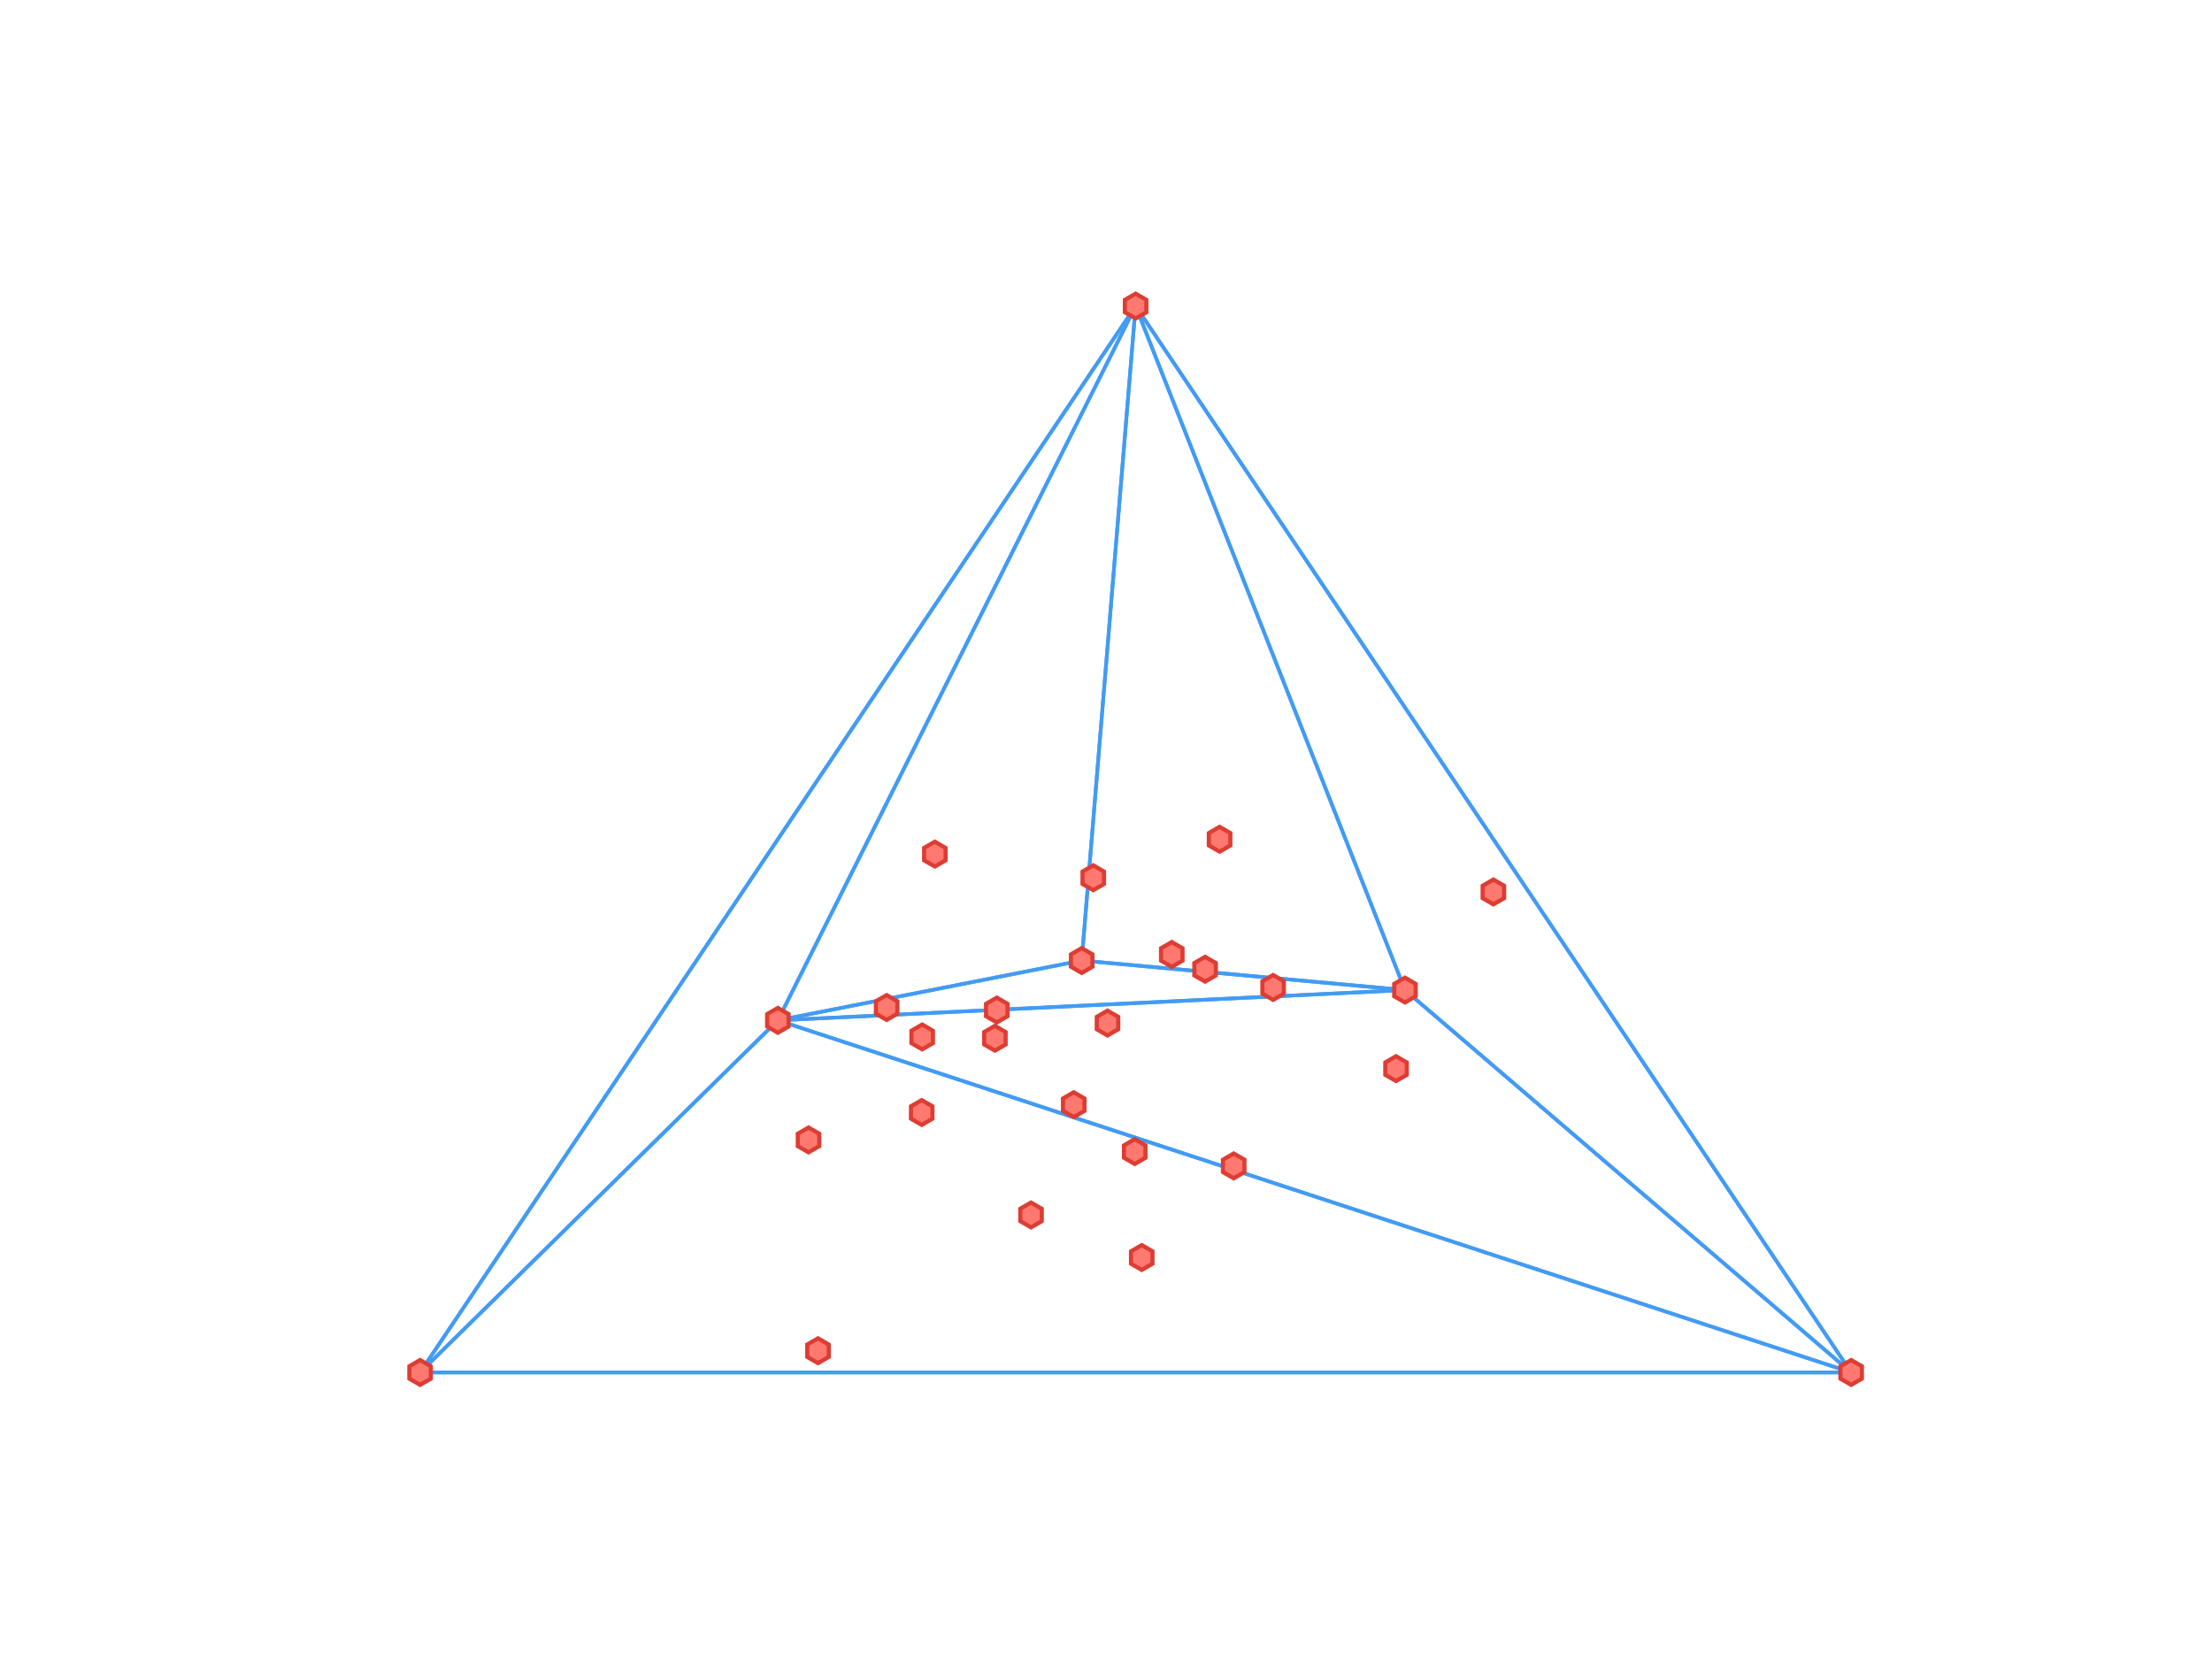
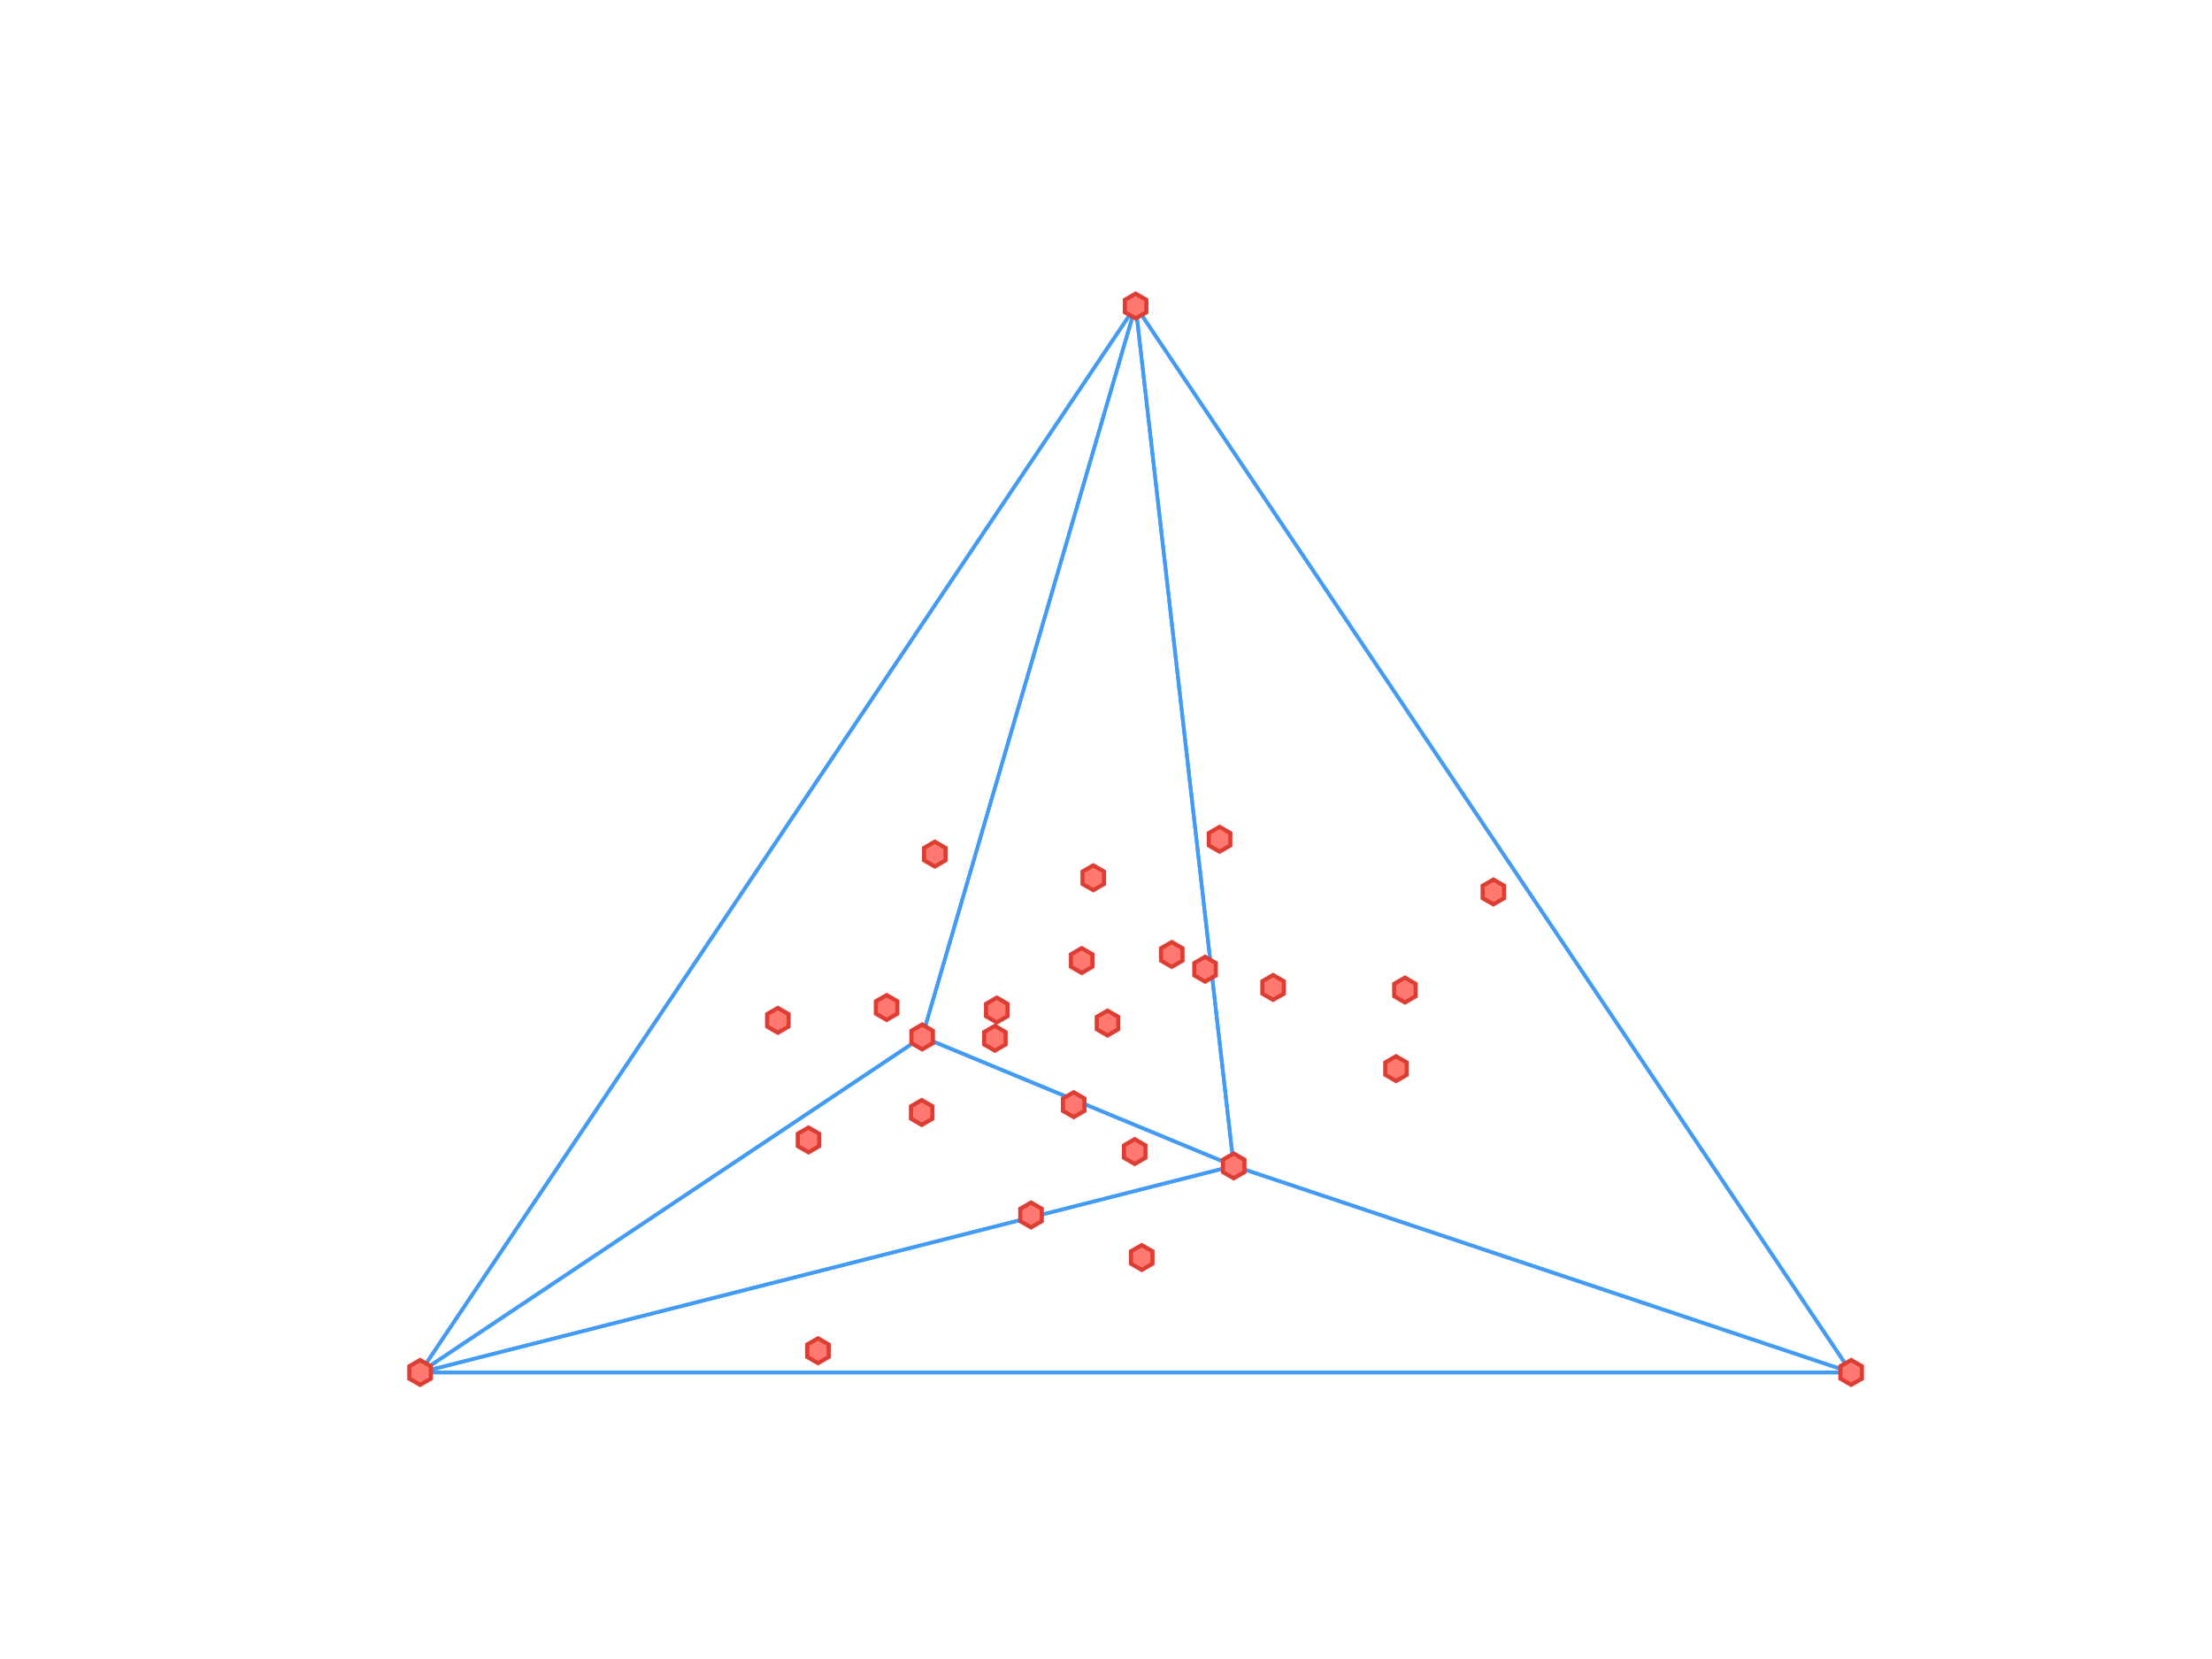
<svg xmlns="http://www.w3.org/2000/svg" xmlns:xlink="http://www.w3.org/1999/xlink" height="345pt" version="1.1" viewBox="0 0 460 345" width="460pt">
  <defs>
    <style type="text/css">
*{stroke-linecap:butt;stroke-linejoin:round;}
  </style>
  </defs>
  <g id="figure_1">
    <g id="patch_1">
      <path d="M 0 345.6  L 460.8 345.6  L 460.8 0  L 0 0  z " style="fill:#ffffff;" />
    </g>
    <g id="axes_1">
      <g id="LineCollection_1">
-         <path clip-path="url(#p1ca02094e2)" d="M 292.169 205.889  L 384.96 285.408  " style="fill:none;stroke:#429bf4;stroke-width:0.75;" />
-         <path clip-path="url(#p1ca02094e2)" d="M 292.169 205.889  L 236.16 63.648  " style="fill:none;stroke:#429bf4;stroke-width:0.75;" />
-         <path clip-path="url(#p1ca02094e2)" d="M 292.169 205.889  L 224.945 199.749  " style="fill:none;stroke:#429bf4;stroke-width:0.75;" />
-         <path clip-path="url(#p1ca02094e2)" d="M 292.169 205.889  L 161.76 212.184  " style="fill:none;stroke:#429bf4;stroke-width:0.75;" />
-         <path clip-path="url(#p1ca02094e2)" d="M 224.945 199.749  L 236.16 63.648  " style="fill:none;stroke:#429bf4;stroke-width:0.75;" />
-         <path clip-path="url(#p1ca02094e2)" d="M 224.945 199.749  L 292.169 205.889  " style="fill:none;stroke:#429bf4;stroke-width:0.75;" />
-         <path clip-path="url(#p1ca02094e2)" d="M 224.945 199.749  L 161.76 212.184  " style="fill:none;stroke:#429bf4;stroke-width:0.75;" />
-         <path clip-path="url(#p1ca02094e2)" d="M 161.76 212.184  L 384.96 285.408  " style="fill:none;stroke:#429bf4;stroke-width:0.75;" />
-         <path clip-path="url(#p1ca02094e2)" d="M 161.76 212.184  L 236.16 63.648  " style="fill:none;stroke:#429bf4;stroke-width:0.75;" />
-         <path clip-path="url(#p1ca02094e2)" d="M 161.76 212.184  L 292.169 205.889  " style="fill:none;stroke:#429bf4;stroke-width:0.75;" />
-         <path clip-path="url(#p1ca02094e2)" d="M 161.76 212.184  L 224.945 199.749  " style="fill:none;stroke:#429bf4;stroke-width:0.75;" />
-         <path clip-path="url(#p1ca02094e2)" d="M 161.76 212.184  L 87.36 285.408  " style="fill:none;stroke:#429bf4;stroke-width:0.75;" />
-         <path clip-path="url(#p1ca02094e2)" d="M 87.36 285.408  L 384.96 285.408  " style="fill:none;stroke:#429bf4;stroke-width:0.75;" />
-         <path clip-path="url(#p1ca02094e2)" d="M 87.36 285.408  L 236.16 63.648  " style="fill:none;stroke:#429bf4;stroke-width:0.75;" />
-         <path clip-path="url(#p1ca02094e2)" d="M 87.36 285.408  L 161.76 212.184  " style="fill:none;stroke:#429bf4;stroke-width:0.75;" />
-         <path clip-path="url(#p1ca02094e2)" d="M 384.96 285.408  L 236.16 63.648  " style="fill:none;stroke:#429bf4;stroke-width:0.75;" />
-         <path clip-path="url(#p1ca02094e2)" d="M 384.96 285.408  L 292.169 205.889  " style="fill:none;stroke:#429bf4;stroke-width:0.75;" />
-         <path clip-path="url(#p1ca02094e2)" d="M 384.96 285.408  L 161.76 212.184  " style="fill:none;stroke:#429bf4;stroke-width:0.75;" />
-         <path clip-path="url(#p1ca02094e2)" d="M 384.96 285.408  L 87.36 285.408  " style="fill:none;stroke:#429bf4;stroke-width:0.75;" />
-         <path clip-path="url(#p1ca02094e2)" d="M 236.16 63.648  L 384.96 285.408  " style="fill:none;stroke:#429bf4;stroke-width:0.75;" />
-         <path clip-path="url(#p1ca02094e2)" d="M 236.16 63.648  L 292.169 205.889  " style="fill:none;stroke:#429bf4;stroke-width:0.75;" />
-         <path clip-path="url(#p1ca02094e2)" d="M 236.16 63.648  L 224.945 199.749  " style="fill:none;stroke:#429bf4;stroke-width:0.75;" />
-         <path clip-path="url(#p1ca02094e2)" d="M 236.16 63.648  L 161.76 212.184  " style="fill:none;stroke:#429bf4;stroke-width:0.75;" />
-         <path clip-path="url(#p1ca02094e2)" d="M 236.16 63.648  L 87.36 285.408  " style="fill:none;stroke:#429bf4;stroke-width:0.75;" />
+         <path clip-path="url(#pc40c82ae9f)" d="M 256.557 242.456  L 87.36 285.408  " style="fill:none;stroke:#429bf4;stroke-width:0.75;" />
+         <path clip-path="url(#pc40c82ae9f)" d="M 256.557 242.456  L 384.96 285.408  " style="fill:none;stroke:#429bf4;stroke-width:0.75;" />
+         <path clip-path="url(#pc40c82ae9f)" d="M 256.557 242.456  L 236.16 63.648  " style="fill:none;stroke:#429bf4;stroke-width:0.75;" />
+         <path clip-path="url(#pc40c82ae9f)" d="M 256.557 242.456  L 191.773 215.64  " style="fill:none;stroke:#429bf4;stroke-width:0.75;" />
+         <path clip-path="url(#pc40c82ae9f)" d="M 191.773 215.64  L 87.36 285.408  " style="fill:none;stroke:#429bf4;stroke-width:0.75;" />
+         <path clip-path="url(#pc40c82ae9f)" d="M 191.773 215.64  L 236.16 63.648  " style="fill:none;stroke:#429bf4;stroke-width:0.75;" />
+         <path clip-path="url(#pc40c82ae9f)" d="M 191.773 215.64  L 256.557 242.456  " style="fill:none;stroke:#429bf4;stroke-width:0.75;" />
+         <path clip-path="url(#pc40c82ae9f)" d="M 87.36 285.408  L 384.96 285.408  " style="fill:none;stroke:#429bf4;stroke-width:0.75;" />
+         <path clip-path="url(#pc40c82ae9f)" d="M 87.36 285.408  L 236.16 63.648  " style="fill:none;stroke:#429bf4;stroke-width:0.75;" />
+         <path clip-path="url(#pc40c82ae9f)" d="M 87.36 285.408  L 191.773 215.64  " style="fill:none;stroke:#429bf4;stroke-width:0.75;" />
+         <path clip-path="url(#pc40c82ae9f)" d="M 87.36 285.408  L 256.557 242.456  " style="fill:none;stroke:#429bf4;stroke-width:0.75;" />
+         <path clip-path="url(#pc40c82ae9f)" d="M 384.96 285.408  L 87.36 285.408  " style="fill:none;stroke:#429bf4;stroke-width:0.75;" />
+         <path clip-path="url(#pc40c82ae9f)" d="M 384.96 285.408  L 236.16 63.648  " style="fill:none;stroke:#429bf4;stroke-width:0.75;" />
+         <path clip-path="url(#pc40c82ae9f)" d="M 384.96 285.408  L 256.557 242.456  " style="fill:none;stroke:#429bf4;stroke-width:0.75;" />
+         <path clip-path="url(#pc40c82ae9f)" d="M 236.16 63.648  L 87.36 285.408  " style="fill:none;stroke:#429bf4;stroke-width:0.75;" />
+         <path clip-path="url(#pc40c82ae9f)" d="M 236.16 63.648  L 384.96 285.408  " style="fill:none;stroke:#429bf4;stroke-width:0.75;" />
+         <path clip-path="url(#pc40c82ae9f)" d="M 236.16 63.648  L 191.773 215.64  " style="fill:none;stroke:#429bf4;stroke-width:0.75;" />
+         <path clip-path="url(#pc40c82ae9f)" d="M 236.16 63.648  L 256.557 242.456  " style="fill:none;stroke:#429bf4;stroke-width:0.75;" />
      </g>
      <g id="line2d_1">
        <defs>
-           <path d="M 0 -2.5  L -2.165 -1.25  L -2.165 1.25  L -0 2.5  L 2.165 1.25  L 2.165 -1.25  z " id="ma34e182b3a" style="stroke:#dd3d33;stroke-linejoin:miter;" />
+           <path d="M 0 -2.5  L -2.165 -1.25  L -2.165 1.25  L -0 2.5  L 2.165 1.25  L 2.165 -1.25  z " id="m52bbab4f8c" style="stroke:#dd3d33;stroke-linejoin:miter;" />
        </defs>
-         <g clip-path="url(#p1ca02094e2)">
-           <use style="fill:#dd3d33;stroke:#dd3d33;stroke-linejoin:miter;" x="250.606" xlink:href="#ma34e182b3a" y="201.555" />
-           <use style="fill:#dd3d33;stroke:#dd3d33;stroke-linejoin:miter;" x="235.971" xlink:href="#ma34e182b3a" y="239.476" />
-           <use style="fill:#dd3d33;stroke:#dd3d33;stroke-linejoin:miter;" x="256.557" xlink:href="#ma34e182b3a" y="242.456" />
-           <use style="fill:#dd3d33;stroke:#dd3d33;stroke-linejoin:miter;" x="264.753" xlink:href="#ma34e182b3a" y="205.347" />
-           <use style="fill:#dd3d33;stroke:#dd3d33;stroke-linejoin:miter;" x="292.169" xlink:href="#ma34e182b3a" y="205.889" />
-           <use style="fill:#dd3d33;stroke:#dd3d33;stroke-linejoin:miter;" x="243.678" xlink:href="#ma34e182b3a" y="198.485" />
-           <use style="fill:#dd3d33;stroke:#dd3d33;stroke-linejoin:miter;" x="206.895" xlink:href="#ma34e182b3a" y="215.911" />
-           <use style="fill:#dd3d33;stroke:#dd3d33;stroke-linejoin:miter;" x="230.312" xlink:href="#ma34e182b3a" y="212.751" />
-           <use style="fill:#dd3d33;stroke:#dd3d33;stroke-linejoin:miter;" x="223.287" xlink:href="#ma34e182b3a" y="229.725" />
-           <use style="fill:#dd3d33;stroke:#dd3d33;stroke-linejoin:miter;" x="214.408" xlink:href="#ma34e182b3a" y="252.659" />
-           <use style="fill:#dd3d33;stroke:#dd3d33;stroke-linejoin:miter;" x="191.675" xlink:href="#ma34e182b3a" y="231.35" />
-           <use style="fill:#dd3d33;stroke:#dd3d33;stroke-linejoin:miter;" x="224.945" xlink:href="#ma34e182b3a" y="199.749" />
-           <use style="fill:#dd3d33;stroke:#dd3d33;stroke-linejoin:miter;" x="253.621" xlink:href="#ma34e182b3a" y="174.528" />
-           <use style="fill:#dd3d33;stroke:#dd3d33;stroke-linejoin:miter;" x="194.405" xlink:href="#ma34e182b3a" y="177.619" />
-           <use style="fill:#dd3d33;stroke:#dd3d33;stroke-linejoin:miter;" x="184.384" xlink:href="#ma34e182b3a" y="209.515" />
-           <use style="fill:#dd3d33;stroke:#dd3d33;stroke-linejoin:miter;" x="227.353" xlink:href="#ma34e182b3a" y="182.537" />
-           <use style="fill:#dd3d33;stroke:#dd3d33;stroke-linejoin:miter;" x="237.434" xlink:href="#ma34e182b3a" y="261.507" />
-           <use style="fill:#dd3d33;stroke:#dd3d33;stroke-linejoin:miter;" x="170.111" xlink:href="#ma34e182b3a" y="280.894" />
-           <use style="fill:#dd3d33;stroke:#dd3d33;stroke-linejoin:miter;" x="168.137" xlink:href="#ma34e182b3a" y="237.055" />
-           <use style="fill:#dd3d33;stroke:#dd3d33;stroke-linejoin:miter;" x="310.56" xlink:href="#ma34e182b3a" y="185.488" />
-           <use style="fill:#dd3d33;stroke:#dd3d33;stroke-linejoin:miter;" x="290.316" xlink:href="#ma34e182b3a" y="222.231" />
-           <use style="fill:#dd3d33;stroke:#dd3d33;stroke-linejoin:miter;" x="207.286" xlink:href="#ma34e182b3a" y="210.042" />
-           <use style="fill:#dd3d33;stroke:#dd3d33;stroke-linejoin:miter;" x="191.773" xlink:href="#ma34e182b3a" y="215.64" />
-           <use style="fill:#dd3d33;stroke:#dd3d33;stroke-linejoin:miter;" x="161.76" xlink:href="#ma34e182b3a" y="212.184" />
-           <use style="fill:#dd3d33;stroke:#dd3d33;stroke-linejoin:miter;" x="87.36" xlink:href="#ma34e182b3a" y="285.408" />
-           <use style="fill:#dd3d33;stroke:#dd3d33;stroke-linejoin:miter;" x="384.96" xlink:href="#ma34e182b3a" y="285.408" />
-           <use style="fill:#dd3d33;stroke:#dd3d33;stroke-linejoin:miter;" x="236.16" xlink:href="#ma34e182b3a" y="63.648" />
+         <g clip-path="url(#pc40c82ae9f)">
+           <use style="fill:#dd3d33;stroke:#dd3d33;stroke-linejoin:miter;" x="250.606" xlink:href="#m52bbab4f8c" y="201.555" />
+           <use style="fill:#dd3d33;stroke:#dd3d33;stroke-linejoin:miter;" x="235.971" xlink:href="#m52bbab4f8c" y="239.476" />
+           <use style="fill:#dd3d33;stroke:#dd3d33;stroke-linejoin:miter;" x="256.557" xlink:href="#m52bbab4f8c" y="242.456" />
+           <use style="fill:#dd3d33;stroke:#dd3d33;stroke-linejoin:miter;" x="264.753" xlink:href="#m52bbab4f8c" y="205.347" />
+           <use style="fill:#dd3d33;stroke:#dd3d33;stroke-linejoin:miter;" x="292.169" xlink:href="#m52bbab4f8c" y="205.889" />
+           <use style="fill:#dd3d33;stroke:#dd3d33;stroke-linejoin:miter;" x="243.678" xlink:href="#m52bbab4f8c" y="198.485" />
+           <use style="fill:#dd3d33;stroke:#dd3d33;stroke-linejoin:miter;" x="206.895" xlink:href="#m52bbab4f8c" y="215.911" />
+           <use style="fill:#dd3d33;stroke:#dd3d33;stroke-linejoin:miter;" x="230.312" xlink:href="#m52bbab4f8c" y="212.751" />
+           <use style="fill:#dd3d33;stroke:#dd3d33;stroke-linejoin:miter;" x="223.287" xlink:href="#m52bbab4f8c" y="229.725" />
+           <use style="fill:#dd3d33;stroke:#dd3d33;stroke-linejoin:miter;" x="214.408" xlink:href="#m52bbab4f8c" y="252.659" />
+           <use style="fill:#dd3d33;stroke:#dd3d33;stroke-linejoin:miter;" x="191.675" xlink:href="#m52bbab4f8c" y="231.35" />
+           <use style="fill:#dd3d33;stroke:#dd3d33;stroke-linejoin:miter;" x="224.945" xlink:href="#m52bbab4f8c" y="199.749" />
+           <use style="fill:#dd3d33;stroke:#dd3d33;stroke-linejoin:miter;" x="253.621" xlink:href="#m52bbab4f8c" y="174.528" />
+           <use style="fill:#dd3d33;stroke:#dd3d33;stroke-linejoin:miter;" x="194.405" xlink:href="#m52bbab4f8c" y="177.619" />
+           <use style="fill:#dd3d33;stroke:#dd3d33;stroke-linejoin:miter;" x="184.384" xlink:href="#m52bbab4f8c" y="209.515" />
+           <use style="fill:#dd3d33;stroke:#dd3d33;stroke-linejoin:miter;" x="227.353" xlink:href="#m52bbab4f8c" y="182.537" />
+           <use style="fill:#dd3d33;stroke:#dd3d33;stroke-linejoin:miter;" x="237.434" xlink:href="#m52bbab4f8c" y="261.507" />
+           <use style="fill:#dd3d33;stroke:#dd3d33;stroke-linejoin:miter;" x="170.111" xlink:href="#m52bbab4f8c" y="280.894" />
+           <use style="fill:#dd3d33;stroke:#dd3d33;stroke-linejoin:miter;" x="168.137" xlink:href="#m52bbab4f8c" y="237.055" />
+           <use style="fill:#dd3d33;stroke:#dd3d33;stroke-linejoin:miter;" x="310.56" xlink:href="#m52bbab4f8c" y="185.488" />
+           <use style="fill:#dd3d33;stroke:#dd3d33;stroke-linejoin:miter;" x="290.316" xlink:href="#m52bbab4f8c" y="222.231" />
+           <use style="fill:#dd3d33;stroke:#dd3d33;stroke-linejoin:miter;" x="207.286" xlink:href="#m52bbab4f8c" y="210.042" />
+           <use style="fill:#dd3d33;stroke:#dd3d33;stroke-linejoin:miter;" x="191.773" xlink:href="#m52bbab4f8c" y="215.64" />
+           <use style="fill:#dd3d33;stroke:#dd3d33;stroke-linejoin:miter;" x="161.76" xlink:href="#m52bbab4f8c" y="212.184" />
+           <use style="fill:#dd3d33;stroke:#dd3d33;stroke-linejoin:miter;" x="87.36" xlink:href="#m52bbab4f8c" y="285.408" />
+           <use style="fill:#dd3d33;stroke:#dd3d33;stroke-linejoin:miter;" x="384.96" xlink:href="#m52bbab4f8c" y="285.408" />
+           <use style="fill:#dd3d33;stroke:#dd3d33;stroke-linejoin:miter;" x="236.16" xlink:href="#m52bbab4f8c" y="63.648" />
        </g>
      </g>
      <g id="line2d_2">
        <defs>
-           <path d="M 0 -1.5  L -1.299 -0.75  L -1.299 0.75  L -0 1.5  L 1.299 0.75  L 1.299 -0.75  z " id="m107ca4523f" style="stroke:#ff7970;stroke-linejoin:miter;" />
+           <path d="M 0 -1.5  L -1.299 -0.75  L -1.299 0.75  L -0 1.5  L 1.299 0.75  L 1.299 -0.75  z " id="mb40e204ea6" style="stroke:#ff7970;stroke-linejoin:miter;" />
        </defs>
-         <g clip-path="url(#p1ca02094e2)">
-           <use style="fill:#ff7970;stroke:#ff7970;stroke-linejoin:miter;" x="250.606" xlink:href="#m107ca4523f" y="201.555" />
-           <use style="fill:#ff7970;stroke:#ff7970;stroke-linejoin:miter;" x="235.971" xlink:href="#m107ca4523f" y="239.476" />
-           <use style="fill:#ff7970;stroke:#ff7970;stroke-linejoin:miter;" x="256.557" xlink:href="#m107ca4523f" y="242.456" />
-           <use style="fill:#ff7970;stroke:#ff7970;stroke-linejoin:miter;" x="264.753" xlink:href="#m107ca4523f" y="205.347" />
-           <use style="fill:#ff7970;stroke:#ff7970;stroke-linejoin:miter;" x="292.169" xlink:href="#m107ca4523f" y="205.889" />
-           <use style="fill:#ff7970;stroke:#ff7970;stroke-linejoin:miter;" x="243.678" xlink:href="#m107ca4523f" y="198.485" />
-           <use style="fill:#ff7970;stroke:#ff7970;stroke-linejoin:miter;" x="206.895" xlink:href="#m107ca4523f" y="215.911" />
-           <use style="fill:#ff7970;stroke:#ff7970;stroke-linejoin:miter;" x="230.312" xlink:href="#m107ca4523f" y="212.751" />
-           <use style="fill:#ff7970;stroke:#ff7970;stroke-linejoin:miter;" x="223.287" xlink:href="#m107ca4523f" y="229.725" />
-           <use style="fill:#ff7970;stroke:#ff7970;stroke-linejoin:miter;" x="214.408" xlink:href="#m107ca4523f" y="252.659" />
-           <use style="fill:#ff7970;stroke:#ff7970;stroke-linejoin:miter;" x="191.675" xlink:href="#m107ca4523f" y="231.35" />
-           <use style="fill:#ff7970;stroke:#ff7970;stroke-linejoin:miter;" x="224.945" xlink:href="#m107ca4523f" y="199.749" />
-           <use style="fill:#ff7970;stroke:#ff7970;stroke-linejoin:miter;" x="253.621" xlink:href="#m107ca4523f" y="174.528" />
-           <use style="fill:#ff7970;stroke:#ff7970;stroke-linejoin:miter;" x="194.405" xlink:href="#m107ca4523f" y="177.619" />
-           <use style="fill:#ff7970;stroke:#ff7970;stroke-linejoin:miter;" x="184.384" xlink:href="#m107ca4523f" y="209.515" />
-           <use style="fill:#ff7970;stroke:#ff7970;stroke-linejoin:miter;" x="227.353" xlink:href="#m107ca4523f" y="182.537" />
-           <use style="fill:#ff7970;stroke:#ff7970;stroke-linejoin:miter;" x="237.434" xlink:href="#m107ca4523f" y="261.507" />
-           <use style="fill:#ff7970;stroke:#ff7970;stroke-linejoin:miter;" x="170.111" xlink:href="#m107ca4523f" y="280.894" />
-           <use style="fill:#ff7970;stroke:#ff7970;stroke-linejoin:miter;" x="168.137" xlink:href="#m107ca4523f" y="237.055" />
-           <use style="fill:#ff7970;stroke:#ff7970;stroke-linejoin:miter;" x="310.56" xlink:href="#m107ca4523f" y="185.488" />
-           <use style="fill:#ff7970;stroke:#ff7970;stroke-linejoin:miter;" x="290.316" xlink:href="#m107ca4523f" y="222.231" />
-           <use style="fill:#ff7970;stroke:#ff7970;stroke-linejoin:miter;" x="207.286" xlink:href="#m107ca4523f" y="210.042" />
-           <use style="fill:#ff7970;stroke:#ff7970;stroke-linejoin:miter;" x="191.773" xlink:href="#m107ca4523f" y="215.64" />
-           <use style="fill:#ff7970;stroke:#ff7970;stroke-linejoin:miter;" x="161.76" xlink:href="#m107ca4523f" y="212.184" />
-           <use style="fill:#ff7970;stroke:#ff7970;stroke-linejoin:miter;" x="87.36" xlink:href="#m107ca4523f" y="285.408" />
-           <use style="fill:#ff7970;stroke:#ff7970;stroke-linejoin:miter;" x="384.96" xlink:href="#m107ca4523f" y="285.408" />
-           <use style="fill:#ff7970;stroke:#ff7970;stroke-linejoin:miter;" x="236.16" xlink:href="#m107ca4523f" y="63.648" />
+         <g clip-path="url(#pc40c82ae9f)">
+           <use style="fill:#ff7970;stroke:#ff7970;stroke-linejoin:miter;" x="250.606" xlink:href="#mb40e204ea6" y="201.555" />
+           <use style="fill:#ff7970;stroke:#ff7970;stroke-linejoin:miter;" x="235.971" xlink:href="#mb40e204ea6" y="239.476" />
+           <use style="fill:#ff7970;stroke:#ff7970;stroke-linejoin:miter;" x="256.557" xlink:href="#mb40e204ea6" y="242.456" />
+           <use style="fill:#ff7970;stroke:#ff7970;stroke-linejoin:miter;" x="264.753" xlink:href="#mb40e204ea6" y="205.347" />
+           <use style="fill:#ff7970;stroke:#ff7970;stroke-linejoin:miter;" x="292.169" xlink:href="#mb40e204ea6" y="205.889" />
+           <use style="fill:#ff7970;stroke:#ff7970;stroke-linejoin:miter;" x="243.678" xlink:href="#mb40e204ea6" y="198.485" />
+           <use style="fill:#ff7970;stroke:#ff7970;stroke-linejoin:miter;" x="206.895" xlink:href="#mb40e204ea6" y="215.911" />
+           <use style="fill:#ff7970;stroke:#ff7970;stroke-linejoin:miter;" x="230.312" xlink:href="#mb40e204ea6" y="212.751" />
+           <use style="fill:#ff7970;stroke:#ff7970;stroke-linejoin:miter;" x="223.287" xlink:href="#mb40e204ea6" y="229.725" />
+           <use style="fill:#ff7970;stroke:#ff7970;stroke-linejoin:miter;" x="214.408" xlink:href="#mb40e204ea6" y="252.659" />
+           <use style="fill:#ff7970;stroke:#ff7970;stroke-linejoin:miter;" x="191.675" xlink:href="#mb40e204ea6" y="231.35" />
+           <use style="fill:#ff7970;stroke:#ff7970;stroke-linejoin:miter;" x="224.945" xlink:href="#mb40e204ea6" y="199.749" />
+           <use style="fill:#ff7970;stroke:#ff7970;stroke-linejoin:miter;" x="253.621" xlink:href="#mb40e204ea6" y="174.528" />
+           <use style="fill:#ff7970;stroke:#ff7970;stroke-linejoin:miter;" x="194.405" xlink:href="#mb40e204ea6" y="177.619" />
+           <use style="fill:#ff7970;stroke:#ff7970;stroke-linejoin:miter;" x="184.384" xlink:href="#mb40e204ea6" y="209.515" />
+           <use style="fill:#ff7970;stroke:#ff7970;stroke-linejoin:miter;" x="227.353" xlink:href="#mb40e204ea6" y="182.537" />
+           <use style="fill:#ff7970;stroke:#ff7970;stroke-linejoin:miter;" x="237.434" xlink:href="#mb40e204ea6" y="261.507" />
+           <use style="fill:#ff7970;stroke:#ff7970;stroke-linejoin:miter;" x="170.111" xlink:href="#mb40e204ea6" y="280.894" />
+           <use style="fill:#ff7970;stroke:#ff7970;stroke-linejoin:miter;" x="168.137" xlink:href="#mb40e204ea6" y="237.055" />
+           <use style="fill:#ff7970;stroke:#ff7970;stroke-linejoin:miter;" x="310.56" xlink:href="#mb40e204ea6" y="185.488" />
+           <use style="fill:#ff7970;stroke:#ff7970;stroke-linejoin:miter;" x="290.316" xlink:href="#mb40e204ea6" y="222.231" />
+           <use style="fill:#ff7970;stroke:#ff7970;stroke-linejoin:miter;" x="207.286" xlink:href="#mb40e204ea6" y="210.042" />
+           <use style="fill:#ff7970;stroke:#ff7970;stroke-linejoin:miter;" x="191.773" xlink:href="#mb40e204ea6" y="215.64" />
+           <use style="fill:#ff7970;stroke:#ff7970;stroke-linejoin:miter;" x="161.76" xlink:href="#mb40e204ea6" y="212.184" />
+           <use style="fill:#ff7970;stroke:#ff7970;stroke-linejoin:miter;" x="87.36" xlink:href="#mb40e204ea6" y="285.408" />
+           <use style="fill:#ff7970;stroke:#ff7970;stroke-linejoin:miter;" x="384.96" xlink:href="#mb40e204ea6" y="285.408" />
+           <use style="fill:#ff7970;stroke:#ff7970;stroke-linejoin:miter;" x="236.16" xlink:href="#mb40e204ea6" y="63.648" />
        </g>
      </g>
    </g>
  </g>
  <defs>
-     <clipPath id="p1ca02094e2">
+     <clipPath id="pc40c82ae9f">
      <rect height="266.112" width="357.12" x="57.6" y="41.472" />
    </clipPath>
  </defs>
</svg>
